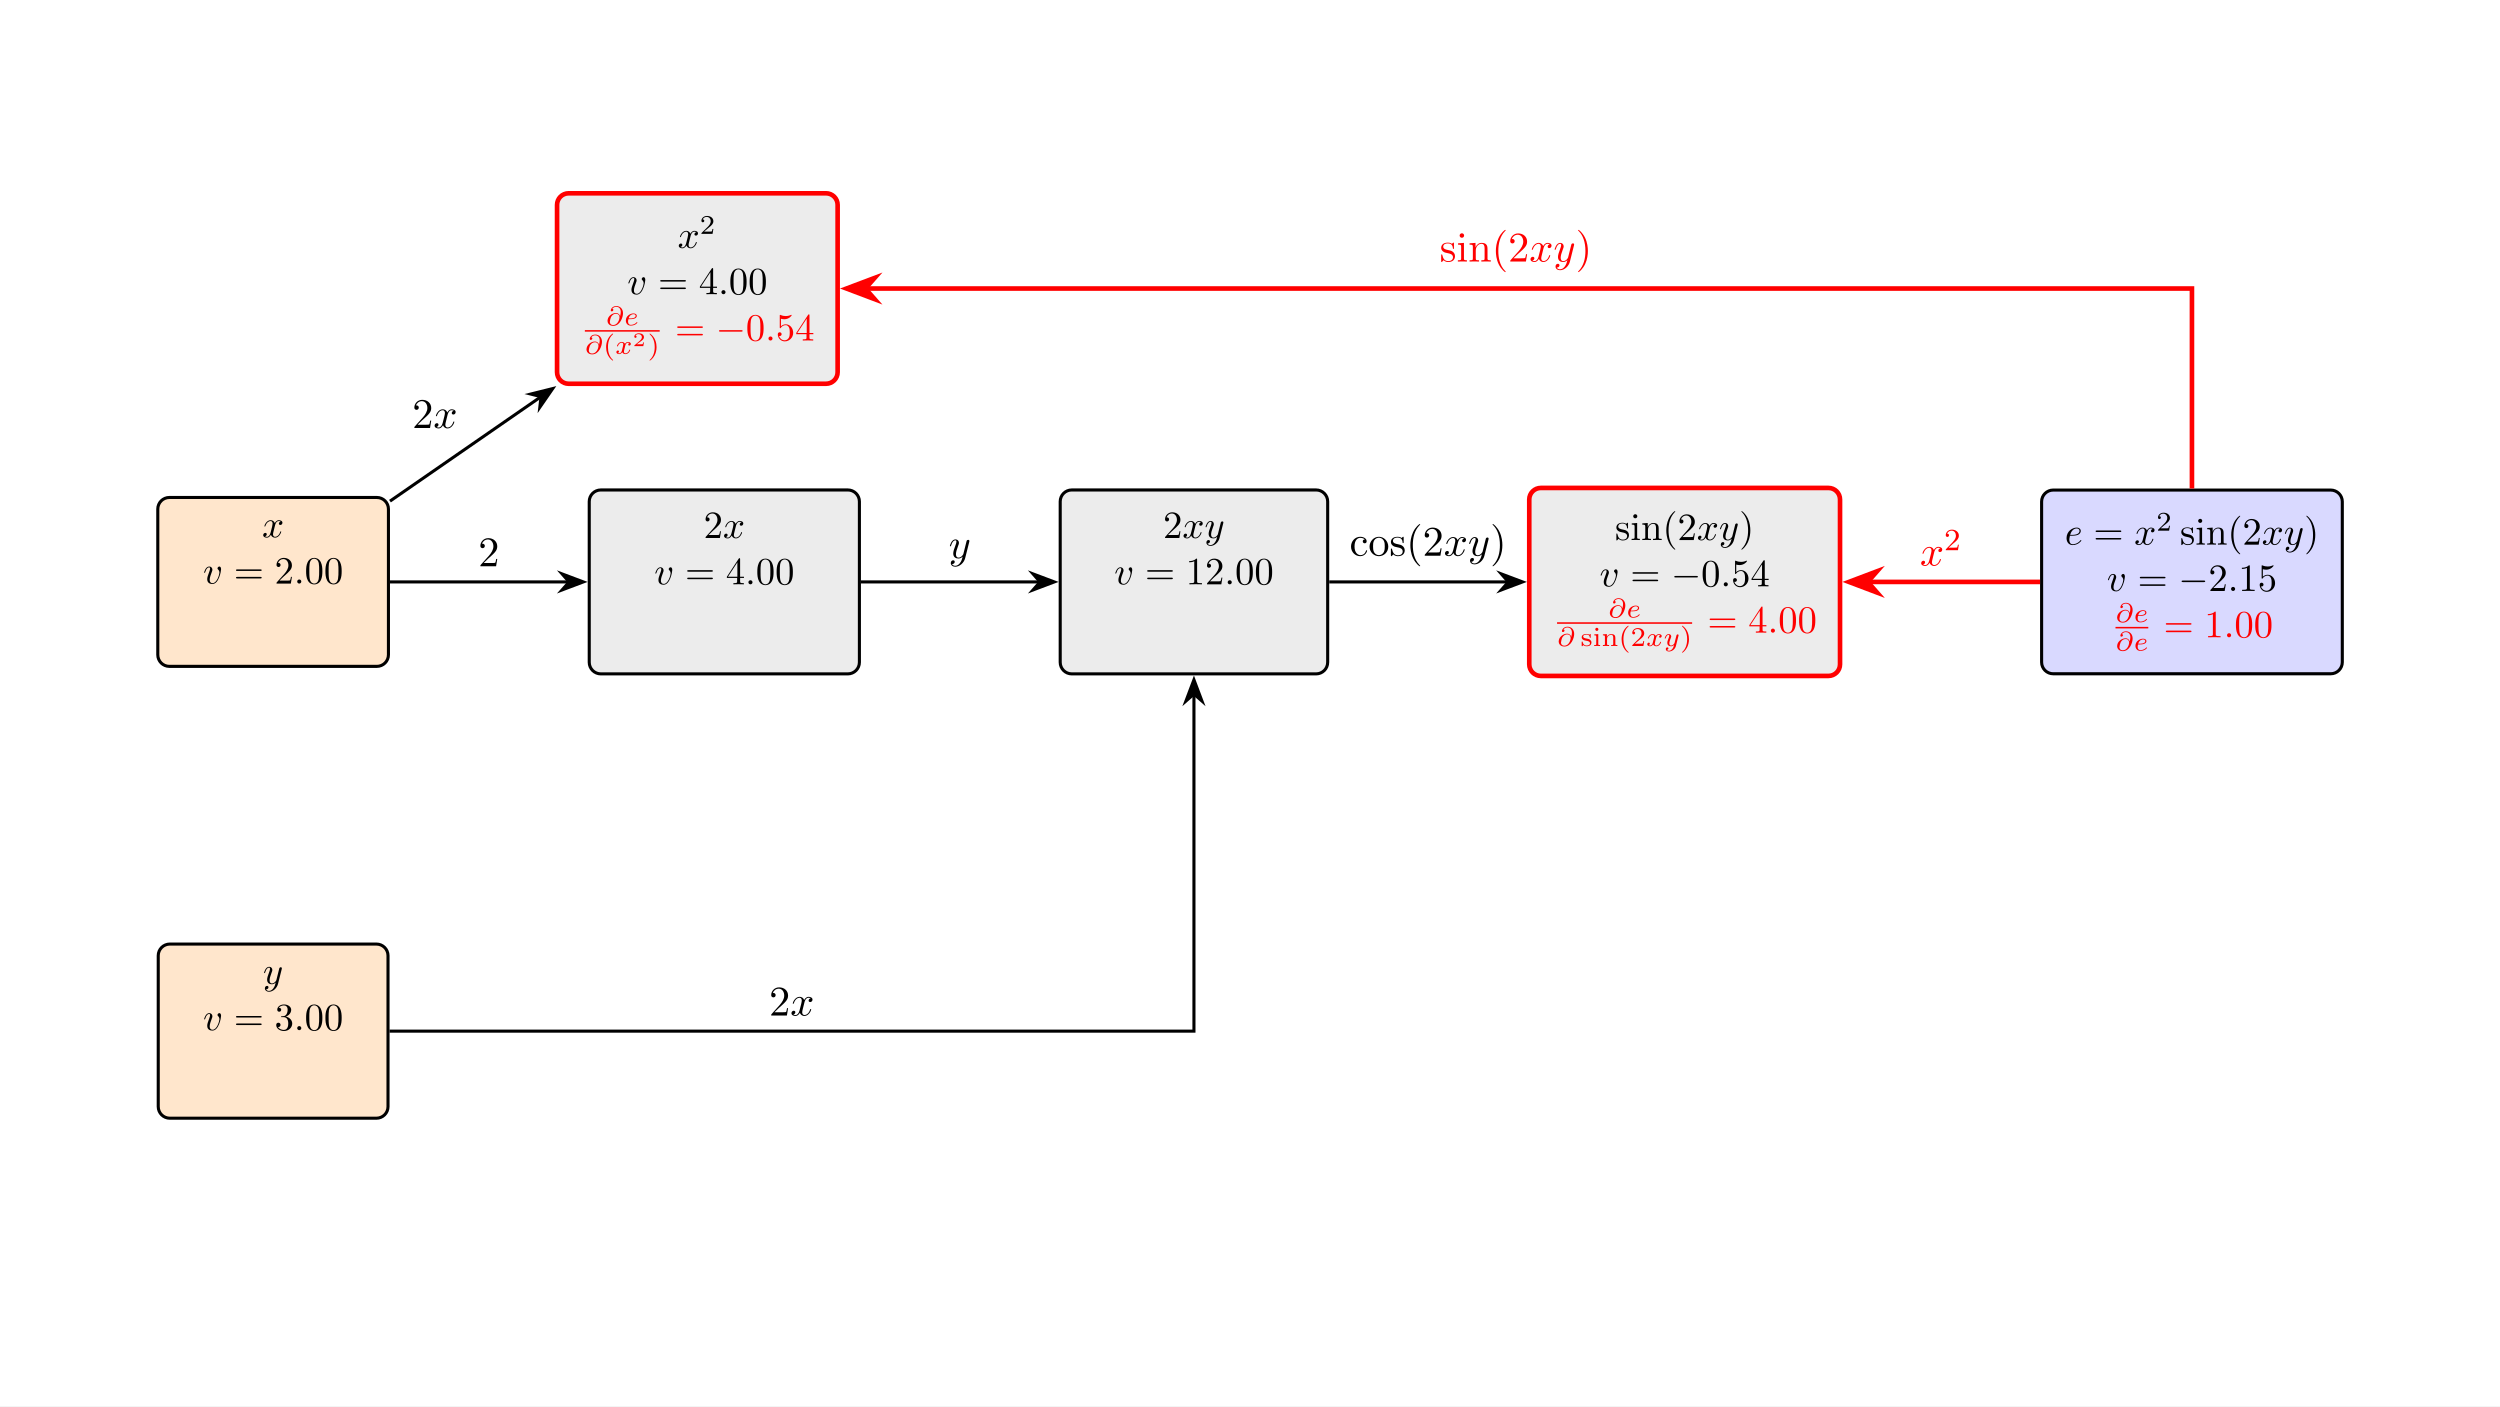
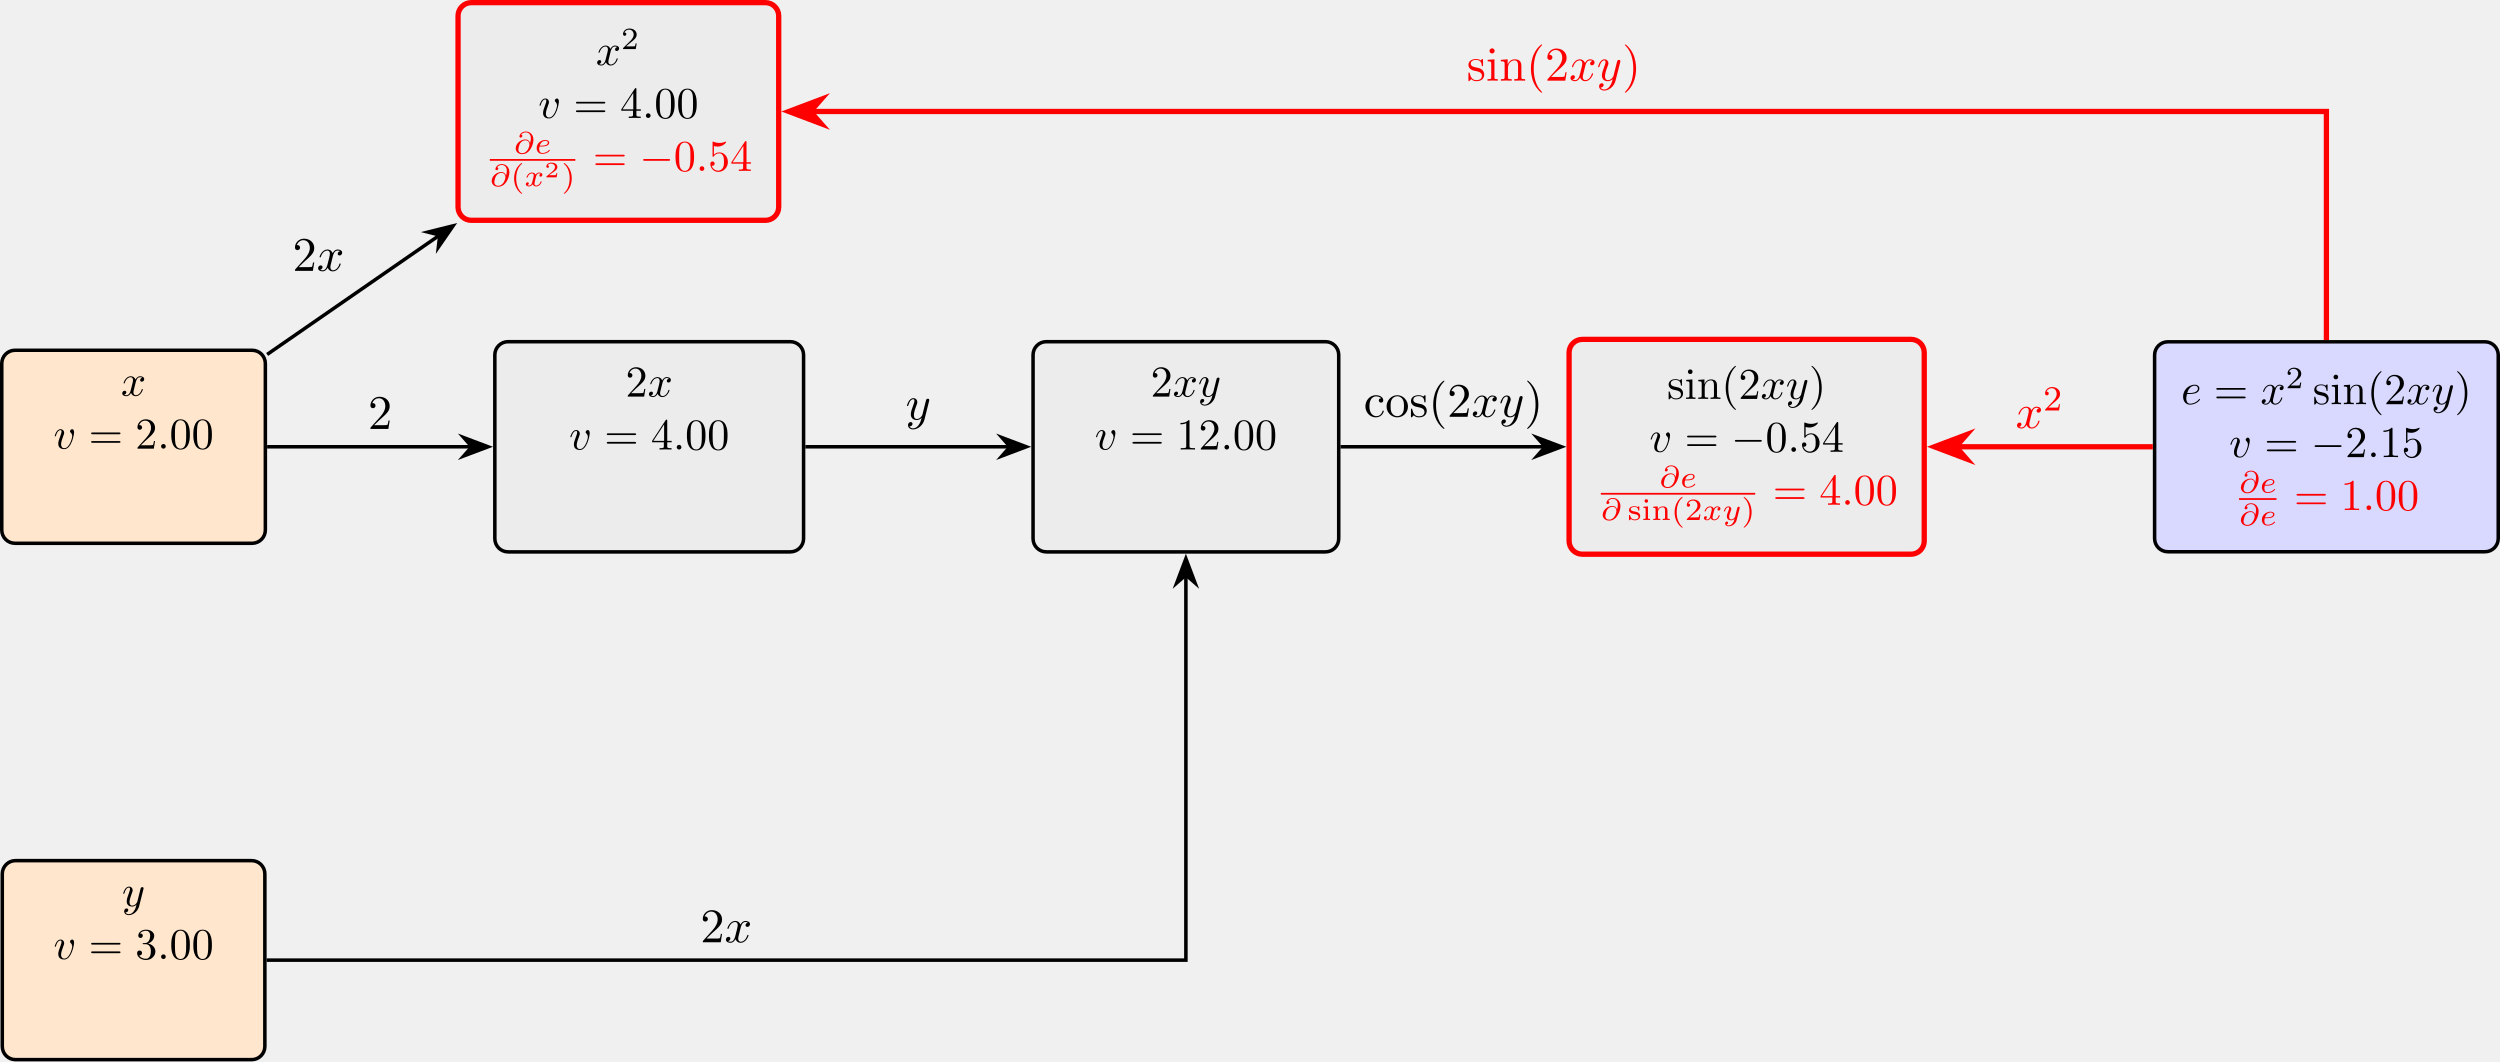
- <svg xmlns="http://www.w3.org/2000/svg" xmlns:xlink="http://www.w3.org/1999/xlink" version="1.1" width="453.543pt" height="255.118pt" viewBox="-72 -72 453.543 255.118">
+ <svg xmlns="http://www.w3.org/2000/svg" xmlns:xlink="http://www.w3.org/1999/xlink" version="1.1" width="396.869pt" height="168.497pt" viewBox="-43.655 -37.354 396.869 168.497">
  <defs>
    <path id="g0-58" d="M2.095-.578C2.095-.895 1.833-1.156 1.516-1.156S.938-.895 .938-.578S1.2 0 1.516 0S2.095-.262 2.095-.578Z" />
    <path id="g0-101" d="M2.04-2.52C2.356-2.52 3.164-2.542 3.709-2.771C4.473-3.098 4.527-3.742 4.527-3.895C4.527-4.375 4.113-4.822 3.36-4.822C2.149-4.822 .502-3.764 .502-1.855C.502-.742 1.145 .12 2.215 .12C3.775 .12 4.691-1.036 4.691-1.167C4.691-1.233 4.625-1.309 4.56-1.309C4.505-1.309 4.484-1.287 4.418-1.2C3.556-.12 2.367-.12 2.236-.12C1.385-.12 1.287-1.036 1.287-1.385C1.287-1.516 1.298-1.855 1.462-2.52H2.04ZM1.527-2.76C1.953-4.418 3.076-4.582 3.36-4.582C3.873-4.582 4.167-4.265 4.167-3.895C4.167-2.76 2.422-2.76 1.975-2.76H1.527Z" />
    <path id="g0-118" d="M5.105-4.058C5.105-4.647 4.822-4.822 4.625-4.822C4.353-4.822 4.091-4.538 4.091-4.298C4.091-4.156 4.145-4.091 4.265-3.971C4.495-3.753 4.636-3.469 4.636-3.076C4.636-2.618 3.971-.12 2.695-.12C2.138-.12 1.887-.502 1.887-1.069C1.887-1.68 2.182-2.476 2.52-3.382C2.596-3.567 2.651-3.72 2.651-3.927C2.651-4.418 2.302-4.822 1.756-4.822C.731-4.822 .316-3.24 .316-3.142C.316-3.033 .425-3.033 .447-3.033C.556-3.033 .567-3.055 .622-3.229C.938-4.331 1.407-4.582 1.724-4.582C1.811-4.582 1.996-4.582 1.996-4.233C1.996-3.96 1.887-3.665 1.811-3.469C1.331-2.204 1.189-1.702 1.189-1.233C1.189-.055 2.149 .12 2.651 .12C4.484 .12 5.105-3.491 5.105-4.058Z" />
    <path id="g0-120" d="M3.644-3.295C3.709-3.578 3.96-4.582 4.724-4.582C4.778-4.582 5.04-4.582 5.269-4.44C4.964-4.385 4.745-4.113 4.745-3.851C4.745-3.676 4.865-3.469 5.16-3.469C5.4-3.469 5.749-3.665 5.749-4.102C5.749-4.669 5.105-4.822 4.735-4.822C4.102-4.822 3.72-4.244 3.589-3.993C3.316-4.713 2.727-4.822 2.411-4.822C1.276-4.822 .655-3.415 .655-3.142C.655-3.033 .764-3.033 .785-3.033C.873-3.033 .905-3.055 .927-3.153C1.298-4.309 2.018-4.582 2.389-4.582C2.596-4.582 2.978-4.484 2.978-3.851C2.978-3.513 2.793-2.782 2.389-1.255C2.215-.578 1.833-.12 1.353-.12C1.287-.12 1.036-.12 .807-.262C1.08-.316 1.32-.545 1.32-.851C1.32-1.145 1.08-1.233 .916-1.233C.589-1.233 .316-.949 .316-.6C.316-.098 .862 .12 1.342 .12C2.062 .12 2.455-.644 2.487-.709C2.618-.305 3.011 .12 3.665 .12C4.789 .12 5.411-1.287 5.411-1.56C5.411-1.669 5.313-1.669 5.28-1.669C5.182-1.669 5.16-1.625 5.138-1.549C4.778-.382 4.036-.12 3.687-.12C3.262-.12 3.087-.469 3.087-.84C3.087-1.08 3.153-1.32 3.273-1.8L3.644-3.295Z" />
    <path id="g0-121" d="M5.302-4.156C5.345-4.309 5.345-4.331 5.345-4.407C5.345-4.604 5.193-4.702 5.029-4.702C4.92-4.702 4.745-4.636 4.647-4.473C4.625-4.418 4.538-4.08 4.495-3.884C4.418-3.6 4.342-3.305 4.276-3.011L3.785-1.047C3.742-.884 3.273-.12 2.553-.12C1.996-.12 1.876-.6 1.876-1.004C1.876-1.505 2.062-2.182 2.433-3.142C2.607-3.589 2.651-3.709 2.651-3.927C2.651-4.418 2.302-4.822 1.756-4.822C.72-4.822 .316-3.24 .316-3.142C.316-3.033 .425-3.033 .447-3.033C.556-3.033 .567-3.055 .622-3.229C.916-4.255 1.353-4.582 1.724-4.582C1.811-4.582 1.996-4.582 1.996-4.233C1.996-3.96 1.887-3.676 1.811-3.469C1.375-2.313 1.178-1.691 1.178-1.178C1.178-.207 1.865 .12 2.509 .12C2.935 .12 3.305-.065 3.611-.371C3.469 .196 3.338 .731 2.902 1.309C2.618 1.68 2.204 1.996 1.702 1.996C1.549 1.996 1.058 1.964 .873 1.538C1.047 1.538 1.189 1.538 1.342 1.407C1.451 1.309 1.56 1.167 1.56 .96C1.56 .622 1.265 .578 1.156 .578C.905 .578 .545 .753 .545 1.287C.545 1.833 1.025 2.236 1.702 2.236C2.825 2.236 3.949 1.244 4.255 .011L5.302-4.156Z" />
    <path id="g1-50" d="M2.248-1.626C2.375-1.745 2.71-2.008 2.837-2.12C3.332-2.574 3.802-3.013 3.802-3.738C3.802-4.686 3.005-5.3 2.008-5.3C1.052-5.3 .422-4.575 .422-3.866C.422-3.475 .733-3.419 .845-3.419C1.012-3.419 1.259-3.539 1.259-3.842C1.259-4.256 .861-4.256 .765-4.256C.996-4.838 1.53-5.037 1.921-5.037C2.662-5.037 3.045-4.407 3.045-3.738C3.045-2.909 2.463-2.303 1.522-1.339L.518-.303C.422-.215 .422-.199 .422 0H3.571L3.802-1.427H3.555C3.531-1.267 3.467-.869 3.371-.717C3.324-.654 2.718-.654 2.59-.654H1.172L2.248-1.626Z" />
    <path id="g2-40" d="M3.611 2.618C3.611 2.585 3.611 2.564 3.425 2.378C2.062 1.004 1.713-1.058 1.713-2.727C1.713-4.625 2.127-6.524 3.469-7.887C3.611-8.018 3.611-8.04 3.611-8.073C3.611-8.149 3.567-8.182 3.502-8.182C3.393-8.182 2.411-7.44 1.767-6.055C1.211-4.855 1.08-3.644 1.08-2.727C1.08-1.876 1.2-.556 1.8 .676C2.455 2.018 3.393 2.727 3.502 2.727C3.567 2.727 3.611 2.695 3.611 2.618Z" />
    <path id="g2-41" d="M3.153-2.727C3.153-3.578 3.033-4.898 2.433-6.131C1.778-7.473 .84-8.182 .731-8.182C.665-8.182 .622-8.138 .622-8.073C.622-8.04 .622-8.018 .829-7.822C1.898-6.742 2.52-5.007 2.52-2.727C2.52-.862 2.116 1.058 .764 2.433C.622 2.564 .622 2.585 .622 2.618C.622 2.684 .665 2.727 .731 2.727C.84 2.727 1.822 1.985 2.465 .6C3.022-.6 3.153-1.811 3.153-2.727Z" />
    <path id="g2-48" d="M5.018-3.491C5.018-4.364 4.964-5.236 4.582-6.044C4.08-7.091 3.185-7.265 2.727-7.265C2.073-7.265 1.276-6.982 .829-5.967C.48-5.215 .425-4.364 .425-3.491C.425-2.673 .469-1.691 .916-.862C1.385 .022 2.182 .24 2.716 .24C3.305 .24 4.135 .011 4.615-1.025C4.964-1.778 5.018-2.629 5.018-3.491ZM2.716 0C2.291 0 1.647-.273 1.451-1.32C1.331-1.975 1.331-2.978 1.331-3.622C1.331-4.32 1.331-5.04 1.418-5.629C1.625-6.927 2.444-7.025 2.716-7.025C3.076-7.025 3.796-6.829 4.004-5.749C4.113-5.138 4.113-4.309 4.113-3.622C4.113-2.804 4.113-2.062 3.993-1.364C3.829-.327 3.207 0 2.716 0Z" />
    <path id="g2-49" d="M3.207-6.982C3.207-7.244 3.207-7.265 2.956-7.265C2.28-6.567 1.32-6.567 .971-6.567V-6.229C1.189-6.229 1.833-6.229 2.4-6.513V-.862C2.4-.469 2.367-.338 1.385-.338H1.036V0C1.418-.033 2.367-.033 2.804-.033S4.189-.033 4.571 0V-.338H4.222C3.24-.338 3.207-.458 3.207-.862V-6.982Z" />
    <path id="g2-50" d="M1.385-.84L2.542-1.964C4.244-3.469 4.898-4.058 4.898-5.149C4.898-6.393 3.916-7.265 2.585-7.265C1.353-7.265 .545-6.262 .545-5.291C.545-4.68 1.091-4.68 1.124-4.68C1.309-4.68 1.691-4.811 1.691-5.258C1.691-5.542 1.495-5.825 1.113-5.825C1.025-5.825 1.004-5.825 .971-5.815C1.222-6.524 1.811-6.927 2.444-6.927C3.436-6.927 3.905-6.044 3.905-5.149C3.905-4.276 3.36-3.415 2.76-2.738L.665-.404C.545-.284 .545-.262 .545 0H4.593L4.898-1.898H4.625C4.571-1.571 4.495-1.091 4.385-.927C4.309-.84 3.589-.84 3.349-.84H1.385Z" />
    <path id="g2-51" d="M3.164-3.84C4.058-4.135 4.691-4.898 4.691-5.76C4.691-6.655 3.731-7.265 2.684-7.265C1.582-7.265 .753-6.611 .753-5.782C.753-5.422 .993-5.215 1.309-5.215C1.647-5.215 1.865-5.455 1.865-5.771C1.865-6.316 1.353-6.316 1.189-6.316C1.527-6.851 2.247-6.993 2.64-6.993C3.087-6.993 3.687-6.753 3.687-5.771C3.687-5.64 3.665-5.007 3.382-4.527C3.055-4.004 2.684-3.971 2.411-3.96C2.324-3.949 2.062-3.927 1.985-3.927C1.898-3.916 1.822-3.905 1.822-3.796C1.822-3.676 1.898-3.676 2.084-3.676H2.564C3.458-3.676 3.862-2.935 3.862-1.865C3.862-.382 3.109-.065 2.629-.065C2.16-.065 1.342-.251 .96-.895C1.342-.84 1.68-1.08 1.68-1.495C1.68-1.887 1.385-2.105 1.069-2.105C.807-2.105 .458-1.953 .458-1.473C.458-.48 1.473 .24 2.662 .24C3.993 .24 4.985-.753 4.985-1.865C4.985-2.76 4.298-3.611 3.164-3.84Z" />
    <path id="g2-52" d="M3.207-1.8V-.851C3.207-.458 3.185-.338 2.378-.338H2.149V0C2.596-.033 3.164-.033 3.622-.033S4.658-.033 5.105 0V-.338H4.876C4.069-.338 4.047-.458 4.047-.851V-1.8H5.138V-2.138H4.047V-7.102C4.047-7.32 4.047-7.385 3.873-7.385C3.775-7.385 3.742-7.385 3.655-7.255L.305-2.138V-1.8H3.207ZM3.273-2.138H.611L3.273-6.207V-2.138Z" />
    <path id="g2-53" d="M4.898-2.193C4.898-3.491 4.004-4.582 2.825-4.582C2.302-4.582 1.833-4.407 1.44-4.025V-6.153C1.658-6.087 2.018-6.011 2.367-6.011C3.709-6.011 4.473-7.004 4.473-7.145C4.473-7.211 4.44-7.265 4.364-7.265C4.353-7.265 4.331-7.265 4.276-7.233C4.058-7.135 3.524-6.916 2.793-6.916C2.356-6.916 1.855-6.993 1.342-7.222C1.255-7.255 1.233-7.255 1.211-7.255C1.102-7.255 1.102-7.167 1.102-6.993V-3.764C1.102-3.567 1.102-3.48 1.255-3.48C1.331-3.48 1.353-3.513 1.396-3.578C1.516-3.753 1.92-4.342 2.804-4.342C3.371-4.342 3.644-3.84 3.731-3.644C3.905-3.24 3.927-2.815 3.927-2.269C3.927-1.887 3.927-1.233 3.665-.775C3.404-.349 3-.065 2.498-.065C1.702-.065 1.08-.644 .895-1.287C.927-1.276 .96-1.265 1.08-1.265C1.44-1.265 1.625-1.538 1.625-1.8S1.44-2.335 1.08-2.335C.927-2.335 .545-2.258 .545-1.756C.545-.818 1.298 .24 2.52 .24C3.785 .24 4.898-.807 4.898-2.193Z" />
    <path id="g2-61" d="M7.495-3.567C7.658-3.567 7.865-3.567 7.865-3.785S7.658-4.004 7.505-4.004H.971C.818-4.004 .611-4.004 .611-3.785S.818-3.567 .982-3.567H7.495ZM7.505-1.451C7.658-1.451 7.865-1.451 7.865-1.669S7.658-1.887 7.495-1.887H.982C.818-1.887 .611-1.887 .611-1.669S.818-1.451 .971-1.451H7.505Z" />
    <path id="g2-99" d="M1.276-2.378C1.276-4.156 2.171-4.615 2.749-4.615C2.847-4.615 3.535-4.604 3.916-4.211C3.469-4.178 3.404-3.851 3.404-3.709C3.404-3.425 3.6-3.207 3.905-3.207C4.189-3.207 4.407-3.393 4.407-3.72C4.407-4.462 3.578-4.887 2.738-4.887C1.375-4.887 .371-3.709 .371-2.356C.371-.96 1.451 .12 2.716 .12C4.178 .12 4.527-1.189 4.527-1.298S4.418-1.407 4.385-1.407C4.287-1.407 4.265-1.364 4.244-1.298C3.927-.284 3.218-.153 2.815-.153C2.236-.153 1.276-.622 1.276-2.378Z" />
    <path id="g2-105" d="M1.931-4.822L.404-4.702V-4.364C1.113-4.364 1.211-4.298 1.211-3.764V-.829C1.211-.338 1.091-.338 .36-.338V0C.709-.011 1.298-.033 1.56-.033C1.942-.033 2.324-.011 2.695 0V-.338C1.975-.338 1.931-.393 1.931-.818V-4.822ZM1.975-6.72C1.975-7.069 1.702-7.298 1.396-7.298C1.058-7.298 .818-7.004 .818-6.72C.818-6.425 1.058-6.142 1.396-6.142C1.702-6.142 1.975-6.371 1.975-6.72Z" />
    <path id="g2-110" d="M1.2-3.753V-.829C1.2-.338 1.08-.338 .349-.338V0C.731-.011 1.287-.033 1.582-.033C1.865-.033 2.433-.011 2.804 0V-.338C2.073-.338 1.953-.338 1.953-.829V-2.836C1.953-3.971 2.727-4.582 3.425-4.582C4.113-4.582 4.233-3.993 4.233-3.371V-.829C4.233-.338 4.113-.338 3.382-.338V0C3.764-.011 4.32-.033 4.615-.033C4.898-.033 5.465-.011 5.836 0V-.338C5.269-.338 4.996-.338 4.985-.665V-2.749C4.985-3.687 4.985-4.025 4.647-4.418C4.495-4.604 4.135-4.822 3.502-4.822C2.705-4.822 2.193-4.353 1.887-3.676V-4.822L.349-4.702V-4.364C1.113-4.364 1.2-4.287 1.2-3.753Z" />
    <path id="g2-111" d="M5.138-2.335C5.138-3.731 4.047-4.887 2.727-4.887C1.364-4.887 .305-3.698 .305-2.335C.305-.927 1.44 .12 2.716 .12C4.036 .12 5.138-.949 5.138-2.335ZM2.727-.153C2.258-.153 1.778-.382 1.484-.884C1.211-1.364 1.211-2.029 1.211-2.422C1.211-2.847 1.211-3.436 1.473-3.916C1.767-4.418 2.28-4.647 2.716-4.647C3.196-4.647 3.665-4.407 3.949-3.938S4.233-2.836 4.233-2.422C4.233-2.029 4.233-1.44 3.993-.96C3.753-.469 3.273-.153 2.727-.153Z" />
    <path id="g2-115" d="M2.269-2.116C2.509-2.073 3.404-1.898 3.404-1.113C3.404-.556 3.022-.12 2.171-.12C1.255-.12 .862-.742 .655-1.669C.622-1.811 .611-1.855 .502-1.855C.36-1.855 .36-1.778 .36-1.582V-.142C.36 .044 .36 .12 .48 .12C.535 .12 .545 .109 .753-.098C.775-.12 .775-.142 .971-.349C1.451 .109 1.942 .12 2.171 .12C3.425 .12 3.927-.611 3.927-1.396C3.927-1.975 3.6-2.302 3.469-2.433C3.109-2.782 2.684-2.869 2.225-2.956C1.615-3.076 .884-3.218 .884-3.851C.884-4.233 1.167-4.68 2.105-4.68C3.305-4.68 3.36-3.698 3.382-3.36C3.393-3.262 3.491-3.262 3.513-3.262C3.655-3.262 3.655-3.316 3.655-3.524V-4.625C3.655-4.811 3.655-4.887 3.535-4.887C3.48-4.887 3.458-4.887 3.316-4.756C3.284-4.713 3.175-4.615 3.131-4.582C2.716-4.887 2.269-4.887 2.105-4.887C.775-4.887 .36-4.156 .36-3.545C.36-3.164 .535-2.858 .829-2.618C1.178-2.335 1.484-2.269 2.269-2.116Z" />
    <path id="g3-0" d="M6.565-2.291C6.735-2.291 6.914-2.291 6.914-2.491S6.735-2.69 6.565-2.69H1.176C1.006-2.69 .827-2.69 .827-2.491S1.006-2.291 1.176-2.291H6.565Z" />
    <use id="g4-58" xlink:href="#g0-58" transform="scale(.913242)" />
    <use id="g4-101" xlink:href="#g0-101" transform="scale(.913242)" />
    <use id="g4-118" xlink:href="#g0-118" transform="scale(.913242)" />
    <use id="g4-120" xlink:href="#g0-120" transform="scale(.913242)" />
    <use id="g4-121" xlink:href="#g0-121" transform="scale(.913242)" />
    <path id="g5-64" d="M3.661-2.357C3.564-2.762 3.25-3.18 2.594-3.18C1.618-3.18 .809-2.448 .558-1.82C.516-1.702 .418-1.416 .418-1.137C.418-.656 .795 .139 1.883 .139C3.689 .139 4.421-2.113 4.421-3.103C4.421-4.296 3.64-4.979 2.706-4.979C1.569-4.979 1.255-4.073 1.255-3.857C1.255-3.801 1.29-3.605 1.534-3.605S1.925-3.822 1.925-3.989C1.925-4.177 1.785-4.24 1.653-4.254C2.001-4.777 2.573-4.777 2.692-4.777C3.215-4.777 3.836-4.449 3.836-3.459C3.836-3.159 3.801-2.915 3.668-2.357H3.661ZM1.897-.084C1.109-.084 1.018-.676 1.018-.893C1.018-1.165 1.206-1.848 1.276-2.022C1.402-2.343 1.834-2.985 2.622-2.985C3.299-2.985 3.522-2.455 3.522-2.036C3.522-1.569 3.068-.084 1.897-.084Z" />
    <path id="g5-101" d="M1.562-1.59C1.757-1.59 2.308-1.604 2.685-1.736C3.201-1.918 3.299-2.253 3.299-2.462C3.299-2.845 2.915-3.075 2.434-3.075C1.597-3.075 .467-2.434 .467-1.241C.467-.537 .907 .07 1.723 .07C2.901 .07 3.452-.621 3.452-.718C3.452-.76 3.389-.837 3.333-.837C3.292-.837 3.278-.823 3.222-.767C2.678-.126 1.862-.126 1.736-.126C1.318-.126 1.039-.404 1.039-.969C1.039-1.067 1.039-1.206 1.123-1.59H1.562ZM1.179-1.785C1.465-2.797 2.239-2.88 2.434-2.88C2.741-2.88 2.999-2.727 2.999-2.462C2.999-1.785 1.82-1.785 1.52-1.785H1.179Z" />
    <path id="g5-120" d="M1.736-.739C1.667-.502 1.437-.126 1.081-.126C1.06-.126 .851-.126 .704-.223C.99-.314 1.011-.565 1.011-.607C1.011-.76 .893-.865 .732-.865C.537-.865 .335-.697 .335-.439C.335-.091 .725 .07 1.067 .07C1.388 .07 1.674-.133 1.848-.425C2.015-.056 2.399 .07 2.678 .07C3.48 .07 3.905-.802 3.905-.997C3.905-1.088 3.815-1.088 3.794-1.088C3.696-1.088 3.689-1.053 3.661-.969C3.515-.488 3.096-.126 2.706-.126C2.427-.126 2.28-.314 2.28-.579C2.28-.76 2.448-1.395 2.643-2.169C2.783-2.706 3.096-2.88 3.327-2.88C3.34-2.88 3.557-2.88 3.703-2.783C3.48-2.72 3.396-2.525 3.396-2.399C3.396-2.246 3.515-2.141 3.675-2.141S4.066-2.273 4.066-2.566C4.066-2.957 3.619-3.075 3.34-3.075C2.992-3.075 2.713-2.845 2.559-2.58C2.434-2.866 2.113-3.075 1.723-3.075C.941-3.075 .495-2.218 .495-2.008C.495-1.918 .593-1.918 .614-1.918C.704-1.918 .711-1.946 .746-2.036C.921-2.58 1.36-2.88 1.702-2.88C1.932-2.88 2.12-2.755 2.12-2.42C2.12-2.28 2.036-1.932 1.974-1.695L1.736-.739Z" />
    <path id="g5-121" d="M3.877-2.629C3.905-2.727 3.905-2.741 3.905-2.783C3.905-2.922 3.794-3.006 3.675-3.006C3.599-3.006 3.466-2.971 3.389-2.838C3.368-2.797 3.313-2.573 3.278-2.434L3.131-1.855C3.089-1.688 2.873-.809 2.852-.732C2.845-.732 2.538-.126 1.995-.126C1.52-.126 1.52-.579 1.52-.704C1.52-1.081 1.681-1.52 1.89-2.057C1.974-2.28 2.008-2.364 2.008-2.483C2.008-2.817 1.723-3.075 1.346-3.075C.642-3.075 .328-2.127 .328-2.008C.328-1.918 .425-1.918 .446-1.918C.544-1.918 .551-1.953 .572-2.029C.746-2.608 1.046-2.88 1.325-2.88C1.444-2.88 1.499-2.803 1.499-2.636C1.499-2.476 1.437-2.322 1.402-2.232C1.067-1.381 .997-1.123 .997-.816C.997-.697 .997-.37 1.269-.146C1.485 .035 1.778 .07 1.967 .07C2.246 .07 2.497-.035 2.727-.244C2.636 .139 2.559 .432 2.267 .781C2.078 .997 1.799 1.227 1.43 1.227C1.381 1.227 1.053 1.227 .907 .997C1.283 .955 1.283 .621 1.283 .614C1.283 .391 1.081 .349 1.011 .349C.837 .349 .607 .488 .607 .809C.607 1.165 .941 1.423 1.437 1.423C2.141 1.423 2.999 .879 3.215 .007L3.877-2.629Z" />
    <use id="g6-40" xlink:href="#g2-40" transform="scale(.913242)" />
    <use id="g6-41" xlink:href="#g2-41" transform="scale(.913242)" />
    <use id="g6-48" xlink:href="#g2-48" transform="scale(.913242)" />
    <use id="g6-49" xlink:href="#g2-49" transform="scale(.913242)" />
    <use id="g6-50" xlink:href="#g2-50" transform="scale(.913242)" />
    <use id="g6-51" xlink:href="#g2-51" transform="scale(.913242)" />
    <use id="g6-52" xlink:href="#g2-52" transform="scale(.913242)" />
    <use id="g6-53" xlink:href="#g2-53" transform="scale(.913242)" />
    <use id="g6-61" xlink:href="#g2-61" transform="scale(.913242)" />
    <use id="g6-105" xlink:href="#g2-105" transform="scale(.913242)" />
    <use id="g6-110" xlink:href="#g2-110" transform="scale(.913242)" />
    <use id="g6-115" xlink:href="#g2-115" transform="scale(.913242)" />
    <path id="g7-40" d="M2.476-5.23C1.151-4.296 .802-2.817 .802-1.75C.802-.767 1.095 .76 2.476 1.736C2.532 1.736 2.615 1.736 2.615 1.653C2.615 1.611 2.594 1.597 2.545 1.548C1.618 .711 1.276-.474 1.276-1.743C1.276-3.626 1.995-4.547 2.566-5.063C2.594-5.091 2.615-5.112 2.615-5.147C2.615-5.23 2.532-5.23 2.476-5.23Z" />
    <path id="g7-41" d="M.628-5.23C.579-5.23 .495-5.23 .495-5.147C.495-5.112 .516-5.091 .558-5.042C1.158-4.491 1.827-3.55 1.827-1.75C1.827-.293 1.374 .809 .621 1.492C.502 1.611 .495 1.618 .495 1.653S.516 1.736 .586 1.736C.669 1.736 1.332 1.276 1.792 .404C2.099-.174 2.301-.928 2.301-1.743C2.301-2.727 2.008-4.254 .628-5.23Z" />
    <path id="g7-50" d="M3.522-1.269H3.285C3.264-1.116 3.194-.704 3.103-.635C3.048-.593 2.511-.593 2.413-.593H1.13C1.862-1.241 2.106-1.437 2.525-1.764C3.041-2.176 3.522-2.608 3.522-3.271C3.522-4.115 2.783-4.631 1.89-4.631C1.025-4.631 .439-4.024 .439-3.382C.439-3.027 .739-2.992 .809-2.992C.976-2.992 1.179-3.11 1.179-3.361C1.179-3.487 1.13-3.731 .767-3.731C.983-4.226 1.458-4.38 1.785-4.38C2.483-4.38 2.845-3.836 2.845-3.271C2.845-2.664 2.413-2.183 2.19-1.932L.509-.272C.439-.209 .439-.195 .439 0H3.313L3.522-1.269Z" />
    <path id="g7-105" d="M1.471-4.303C1.471-4.505 1.304-4.7 1.067-4.7C.858-4.7 .669-4.533 .669-4.303C.669-4.052 .872-3.898 1.067-3.898C1.29-3.898 1.471-4.073 1.471-4.303ZM.411-2.999V-2.748C.851-2.748 .914-2.706 .914-2.364V-.551C.914-.251 .844-.251 .391-.251V0C.404 0 .893-.028 1.172-.028C1.416-.028 1.667-.021 1.911 0V-.251C1.506-.251 1.437-.251 1.437-.544V-3.075L.411-2.999Z" />
    <path id="g7-110" d="M3.592-2.113C3.592-2.72 3.292-3.075 2.545-3.075C1.974-3.075 1.604-2.762 1.409-2.399H1.402V-3.075L.377-2.999V-2.748C.844-2.748 .9-2.699 .9-2.357V-.551C.9-.251 .83-.251 .377-.251V0C.391 0 .879-.028 1.172-.028C1.43-.028 1.911-.007 1.974 0V-.251C1.52-.251 1.451-.251 1.451-.551V-1.806C1.451-2.538 2.029-2.88 2.49-2.88C2.978-2.88 3.041-2.497 3.041-2.141V-.551C3.041-.251 2.971-.251 2.518-.251V0C2.532 0 3.02-.028 3.313-.028C3.571-.028 4.052-.007 4.115 0V-.251C3.661-.251 3.592-.251 3.592-.551V-2.113Z" />
    <path id="g7-115" d="M2.643-2.929C2.643-3.048 2.643-3.11 2.545-3.11C2.511-3.11 2.497-3.11 2.406-3.027C2.392-3.02 2.322-2.957 2.28-2.922C2.071-3.068 1.806-3.11 1.548-3.11C.551-3.11 .314-2.587 .314-2.239C.314-2.015 .411-1.834 .579-1.695C.844-1.465 1.109-1.416 1.541-1.346C1.89-1.283 2.455-1.186 2.455-.718C2.455-.446 2.267-.126 1.597-.126S.683-.565 .558-1.039C.537-1.13 .53-1.158 .432-1.158C.314-1.158 .314-1.109 .314-.969V-.112C.314 .007 .314 .07 .411 .07C.474 .07 .607-.077 .746-.23C1.053 .056 1.43 .07 1.597 .07C2.504 .07 2.838-.418 2.838-.914C2.838-1.179 2.72-1.388 2.538-1.555C2.273-1.799 1.953-1.855 1.709-1.897C1.151-1.995 .697-2.078 .697-2.448C.697-2.671 .886-2.943 1.548-2.943C2.357-2.943 2.392-2.378 2.406-2.176C2.413-2.099 2.497-2.099 2.525-2.099C2.643-2.099 2.643-2.148 2.643-2.28V-2.929Z" />
    <path id="g8-50" d="M2.934-.961H2.725C2.71-.867 2.66-.558 2.58-.508C2.54-.478 2.122-.478 2.047-.478H1.071C1.4-.722 1.768-1.001 2.067-1.2C2.516-1.509 2.934-1.798 2.934-2.326C2.934-2.964 2.331-3.318 1.619-3.318C.946-3.318 .453-2.929 .453-2.441C.453-2.182 .672-2.137 .742-2.137C.877-2.137 1.036-2.227 1.036-2.431C1.036-2.61 .907-2.71 .752-2.725C.892-2.949 1.181-3.098 1.514-3.098C1.998-3.098 2.401-2.809 2.401-2.321C2.401-1.903 2.112-1.584 1.729-1.26L.513-.229C.463-.184 .458-.184 .453-.149V0H2.77L2.934-.961Z" />
  </defs>
-   <g id="page1">
-     <rect x="-72" y="-72" height="255.118" width="453.543" fill="#fff" />
+   <g id="page3">
    <path d="M-3.633 18.25H-41.273C-42.434 18.25-43.375 19.191-43.375 20.352V46.789C-43.375 47.953-42.434 48.891-41.273 48.891H-3.633C-2.473 48.891-1.531 47.953-1.531 46.789V20.352C-1.531 19.191-2.473 18.25-3.633 18.25Z" fill="#ffe6cc" />
    <path d="M-3.633 18.25H-41.273C-42.434 18.25-43.375 19.191-43.375 20.352V46.789C-43.375 47.953-42.434 48.891-41.273 48.891H-3.633C-2.473 48.891-1.531 47.953-1.531 46.789V20.352C-1.531 19.191-2.473 18.25-3.633 18.25Z" stroke="#000" fill="none" stroke-width=".56" stroke-miterlimit="10" />
-     <g transform="matrix(.70296 0 0 .70296 -29.68642 47.65927)">
+     <g transform="translate(-29.68642 47.65927)scale(.70296)">
      <use x="7.444" y="-31.57" xlink:href="#g4-120" />
      <use x="-7.8" y="-19.615" xlink:href="#g4-118" />
      <use x=".154" y="-19.615" xlink:href="#g6-61" />
      <use x="10.67" y="-19.615" xlink:href="#g6-50" />
      <use x="15.652" y="-19.615" xlink:href="#g4-58" />
      <use x="18.419" y="-19.615" xlink:href="#g6-48" />
      <use x="23.4" y="-19.615" xlink:href="#g6-48" />
    </g>
    <path d="M-3.711 99.269H-41.191C-42.352 99.269-43.293 100.211-43.293 101.371V128.765C-43.293 129.926-42.352 130.863-41.191 130.863H-3.711C-2.551 130.863-1.609 129.926-1.609 128.765V101.371C-1.609 100.211-2.551 99.269-3.711 99.269Z" fill="#ffe6cc" />
    <path d="M-3.711 99.269H-41.191C-42.352 99.269-43.293 100.211-43.293 101.371V128.765C-43.293 129.926-42.352 130.863-41.191 130.863H-3.711C-2.551 130.863-1.609 129.926-1.609 128.765V101.371C-1.609 100.211-2.551 99.269-3.711 99.269Z" stroke="#000" fill="none" stroke-width=".56" stroke-miterlimit="10" />
-     <g transform="matrix(.70296 0 0 .70296 -29.60652 128.6795)">
+     <g transform="translate(-29.60652 128.6795)scale(.70296)">
      <use x="7.556" y="-31.57" xlink:href="#g4-121" />
      <use x="-7.913" y="-19.615" xlink:href="#g4-118" />
      <use x=".041" y="-19.615" xlink:href="#g6-61" />
      <use x="10.557" y="-19.615" xlink:href="#g6-51" />
      <use x="15.538" y="-19.615" xlink:href="#g4-58" />
      <use x="18.305" y="-19.615" xlink:href="#g6-48" />
      <use x="23.287" y="-19.615" xlink:href="#g6-48" />
    </g>
    <path d="M77.86-36.934H31.16C30-36.934 29.059-35.992 29.059-34.832V-4.481C29.059-3.32 30-2.379 31.16-2.379H77.86C79.02-2.379 79.961-3.32 79.961-4.481V-34.832C79.961-35.992 79.02-36.934 77.86-36.934Z" fill="#ececec" />
    <path d="M77.86-36.934H31.16C30-36.934 29.059-35.992 29.059-34.832V-4.481C29.059-3.32 30-2.379 31.16-2.379H77.86C79.02-2.379 79.961-3.32 79.961-4.481V-34.832C79.961-35.992 79.02-36.934 77.86-36.934Z" stroke="#f00" fill="none" stroke-width=".84" stroke-miterlimit="10" />
-     <g transform="matrix(.70296 0 0 .70296 42.74718 -4.83613)">
+     <g transform="translate(42.74718 -4.83613)scale(.70296)">
      <use x="11.651" y="-31.57" xlink:href="#g4-120" />
      <use x="17.344" y="-35.185" xlink:href="#g7-50" />
      <use x="-1.359" y="-19.615" xlink:href="#g4-118" />
      <use x="6.595" y="-19.615" xlink:href="#g6-61" />
      <use x="17.111" y="-19.615" xlink:href="#g6-52" />
      <use x="22.093" y="-19.615" xlink:href="#g4-58" />
      <use x="24.86" y="-19.615" xlink:href="#g6-48" />
      <use x="29.842" y="-19.615" xlink:href="#g6-48" />
    </g>
-     <g fill="#f00" transform="matrix(.70296 0 0 .70296 42.74718 -4.83613)">
-       <use x="-6.871" y="-11.582" xlink:href="#g5-64" />
-       <use x="-2.188" y="-11.582" xlink:href="#g5-101" />
-     </g>
-     <rect x="-12.298" y="-10.35" height=".398" width="19.316" transform="matrix(.70296 0 0 .70296 42.74718 -4.83613)" fill="#f00" />
-     <g fill="#f00" transform="matrix(.70296 0 0 .70296 42.74718 -4.83613)">
-       <use x="-12.298" y="-4.224" xlink:href="#g5-64" />
-       <use x="-7.614" y="-4.224" xlink:href="#g7-40" />
-       <use x="-4.501" y="-4.224" xlink:href="#g5-120" />
-       <use x=".017" y="-6.217" xlink:href="#g8-50" />
-       <use x="3.905" y="-4.224" xlink:href="#g7-41" />
-       <use x="10.981" y="-7.66" xlink:href="#g6-61" />
-       <use x="21.497" y="-7.66" xlink:href="#g3-0" />
-       <use x="29.246" y="-7.66" xlink:href="#g6-48" />
-       <use x="34.227" y="-7.66" xlink:href="#g4-58" />
-       <use x="36.995" y="-7.66" xlink:href="#g6-53" />
-       <use x="41.976" y="-7.66" xlink:href="#g6-52" />
+     <g fill="#f00">
+       <g transform="translate(42.74718 -4.83613)scale(.70296)">
+         <use x="-6.871" y="-11.582" xlink:href="#g5-64" />
+         <use x="-2.188" y="-11.582" xlink:href="#g5-101" />
+       </g>
+       <rect x="34.102" y="-12.111" height=".28" width="13.579" />
+       <g transform="translate(42.74718 -4.83613)scale(.70296)">
+         <use x="-12.298" y="-4.224" xlink:href="#g5-64" />
+         <use x="-7.614" y="-4.224" xlink:href="#g7-40" />
+         <use x="-4.501" y="-4.224" xlink:href="#g5-120" />
+         <use x=".017" y="-6.217" xlink:href="#g8-50" />
+         <use x="3.905" y="-4.224" xlink:href="#g7-41" />
+         <use x="10.981" y="-7.66" xlink:href="#g6-61" />
+         <use x="21.497" y="-7.66" xlink:href="#g3-0" />
+         <use x="29.246" y="-7.66" xlink:href="#g6-48" />
+         <use x="34.227" y="-7.66" xlink:href="#g4-58" />
+         <use x="36.995" y="-7.66" xlink:href="#g6-53" />
+         <use x="41.976" y="-7.66" xlink:href="#g6-52" />
+       </g>
    </g>
    <path d="M81.809 16.887H37C35.84 16.887 34.898 17.828 34.898 18.988V48.152C34.898 49.312 35.84 50.254 37 50.254H81.809C82.969 50.254 83.91 49.312 83.91 48.152V18.988C83.91 17.828 82.969 16.887 81.809 16.887Z" fill="#ececec" />
    <path d="M81.809 16.887H37C35.84 16.887 34.898 17.828 34.898 18.988V48.152C34.898 49.312 35.84 50.254 37 50.254H81.809C82.969 50.254 83.91 49.312 83.91 48.152V18.988C83.91 17.828 82.969 16.887 81.809 16.887Z" stroke="#000" fill="none" stroke-width=".56" stroke-miterlimit="10" />
-     <g transform="matrix(.70296 0 0 .70296 48.58518 47.79547)">
+     <g transform="translate(48.58518 47.79547)scale(.70296)">
      <use x="10.052" y="-31.57" xlink:href="#g6-50" />
      <use x="15.034" y="-31.57" xlink:href="#g4-120" />
      <use x="-2.701" y="-19.615" xlink:href="#g4-118" />
      <use x="5.253" y="-19.615" xlink:href="#g6-61" />
      <use x="15.769" y="-19.615" xlink:href="#g6-52" />
      <use x="20.751" y="-19.615" xlink:href="#g4-58" />
      <use x="23.518" y="-19.615" xlink:href="#g6-48" />
      <use x="28.499" y="-19.615" xlink:href="#g6-48" />
    </g>
    <path d="M166.766 16.887H122.437C121.277 16.887 120.34 17.828 120.34 18.988V48.152C120.34 49.312 121.277 50.254 122.437 50.254H166.766C167.926 50.254 168.863 49.312 168.863 48.152V18.988C168.863 17.828 167.926 16.887 166.766 16.887Z" fill="#ececec" />
    <path d="M166.766 16.887H122.437C121.277 16.887 120.34 17.828 120.34 18.988V48.152C120.34 49.312 121.277 50.254 122.437 50.254H166.766C167.926 50.254 168.863 49.312 168.863 48.152V18.988C168.863 17.828 167.926 16.887 166.766 16.887Z" stroke="#000" fill="none" stroke-width=".56" stroke-miterlimit="10" />
-     <g transform="matrix(.70296 0 0 .70296 134.0252 47.79547)">
+     <g transform="translate(134.0252 47.79547)scale(.70296)">
      <use x="7.086" y="-31.57" xlink:href="#g6-50" />
      <use x="12.067" y="-31.57" xlink:href="#g4-120" />
      <use x="17.761" y="-31.57" xlink:href="#g4-121" />
      <use x="-5.537" y="-19.615" xlink:href="#g4-118" />
      <use x="2.417" y="-19.615" xlink:href="#g6-61" />
      <use x="12.933" y="-19.615" xlink:href="#g6-49" />
      <use x="17.915" y="-19.615" xlink:href="#g6-50" />
      <use x="22.896" y="-19.615" xlink:href="#g4-58" />
      <use x="25.663" y="-19.615" xlink:href="#g6-48" />
      <use x="30.645" y="-19.615" xlink:href="#g6-48" />
    </g>
    <path d="M259.711 16.52H207.535C206.375 16.52 205.434 17.457 205.434 18.617V48.523C205.434 49.684 206.375 50.625 207.535 50.625H259.711C260.875 50.625 261.812 49.684 261.812 48.523V18.617C261.812 17.457 260.875 16.52 259.711 16.52Z" fill="#ececec" />
    <path d="M259.711 16.52H207.535C206.375 16.52 205.434 17.457 205.434 18.617V48.523C205.434 49.684 206.375 50.625 207.535 50.625H259.711C260.875 50.625 261.812 49.684 261.812 48.523V18.617C261.812 17.457 260.875 16.52 259.711 16.52Z" stroke="#f00" fill="none" stroke-width=".84" stroke-miterlimit="10" />
-     <g transform="matrix(.70296 0 0 .70296 219.1202 48.16507)">
+     <g transform="translate(219.1202 48.16507)scale(.70296)">
      <use x="2.682" y="-31.57" xlink:href="#g6-115" />
      <use x="6.612" y="-31.57" xlink:href="#g6-105" />
      <use x="9.379" y="-31.57" xlink:href="#g6-110" />
      <use x="14.914" y="-31.57" xlink:href="#g6-40" />
      <use x="18.788" y="-31.57" xlink:href="#g6-50" />
      <use x="23.77" y="-31.57" xlink:href="#g4-120" />
      <use x="29.464" y="-31.57" xlink:href="#g4-121" />
      <use x="34.705" y="-31.57" xlink:href="#g6-41" />
      <use x="-1.334" y="-19.615" xlink:href="#g4-118" />
      <use x="6.62" y="-19.615" xlink:href="#g6-61" />
      <use x="17.136" y="-19.615" xlink:href="#g3-0" />
      <use x="24.885" y="-19.615" xlink:href="#g6-48" />
      <use x="29.866" y="-19.615" xlink:href="#g4-58" />
      <use x="32.633" y="-19.615" xlink:href="#g6-53" />
      <use x="37.615" y="-19.615" xlink:href="#g6-52" />
    </g>
-     <g fill="#f00" transform="matrix(.70296 0 0 .70296 219.1202 48.16507)">
-       <use x=".902" y="-11.582" xlink:href="#g5-64" />
-       <use x="5.585" y="-11.582" xlink:href="#g5-101" />
-     </g>
-     <rect x="-12.298" y="-10.35" height=".398" width="34.862" transform="matrix(.70296 0 0 .70296 219.1202 48.16507)" fill="#f00" />
-     <g fill="#f00" transform="matrix(.70296 0 0 .70296 219.1202 48.16507)">
-       <use x="-12.298" y="-4.224" xlink:href="#g5-64" />
-       <use x="-6.254" y="-4.224" xlink:href="#g7-115" />
-       <use x="-3.097" y="-4.224" xlink:href="#g7-105" />
-       <use x="-.842" y="-4.224" xlink:href="#g7-110" />
-       <use x="3.558" y="-4.224" xlink:href="#g7-40" />
-       <use x="6.672" y="-4.224" xlink:href="#g7-50" />
-       <use x="10.643" y="-4.224" xlink:href="#g5-120" />
-       <use x="15.161" y="-4.224" xlink:href="#g5-121" />
-       <use x="19.451" y="-4.224" xlink:href="#g7-41" />
-       <use x="26.527" y="-7.66" xlink:href="#g6-61" />
-       <use x="37.044" y="-7.66" xlink:href="#g6-52" />
-       <use x="42.025" y="-7.66" xlink:href="#g4-58" />
-       <use x="44.792" y="-7.66" xlink:href="#g6-48" />
-       <use x="49.774" y="-7.66" xlink:href="#g6-48" />
+     <g fill="#f00">
+       <g transform="translate(219.1202 48.16507)scale(.70296)">
+         <use x=".902" y="-11.582" xlink:href="#g5-64" />
+         <use x="5.585" y="-11.582" xlink:href="#g5-101" />
+       </g>
+       <rect x="210.475" y="40.89" height=".28" width="24.507" />
+       <g transform="translate(219.1202 48.16507)scale(.70296)">
+         <use x="-12.298" y="-4.224" xlink:href="#g5-64" />
+         <use x="-6.254" y="-4.224" xlink:href="#g7-115" />
+         <use x="-3.097" y="-4.224" xlink:href="#g7-105" />
+         <use x="-.842" y="-4.224" xlink:href="#g7-110" />
+         <use x="3.558" y="-4.224" xlink:href="#g7-40" />
+         <use x="6.672" y="-4.224" xlink:href="#g7-50" />
+         <use x="10.643" y="-4.224" xlink:href="#g5-120" />
+         <use x="15.161" y="-4.224" xlink:href="#g5-121" />
+         <use x="19.451" y="-4.224" xlink:href="#g7-41" />
+         <use x="26.527" y="-7.66" xlink:href="#g6-61" />
+         <use x="37.044" y="-7.66" xlink:href="#g6-52" />
+         <use x="42.025" y="-7.66" xlink:href="#g4-58" />
+         <use x="44.792" y="-7.66" xlink:href="#g6-48" />
+         <use x="49.774" y="-7.66" xlink:href="#g6-48" />
+       </g>
    </g>
    <path d="M350.832 16.906H300.484C299.324 16.906 298.383 17.848 298.383 19.008V48.133C298.383 49.293 299.324 50.234 300.484 50.234H350.832C351.992 50.234 352.934 49.293 352.934 48.133V19.008C352.934 17.848 351.992 16.906 350.832 16.906Z" fill="#d9d9ff" />
    <path d="M350.832 16.906H300.484C299.324 16.906 298.383 17.848 298.383 19.008V48.133C298.383 49.293 299.324 50.234 300.484 50.234H350.832C351.992 50.234 352.934 49.293 352.934 48.133V19.008C352.934 17.848 351.992 16.906 350.832 16.906Z" stroke="#000" fill="none" stroke-width=".56" stroke-miterlimit="10" />
-     <g transform="matrix(.70296 0 0 .70296 312.0692 49.00197)">
+     <g transform="translate(312.0692 49.00197)scale(.70296)">
      <use x="-13.493" y="-31.57" xlink:href="#g4-101" />
      <use x="-6.087" y="-31.57" xlink:href="#g6-61" />
      <use x="4.429" y="-31.57" xlink:href="#g4-120" />
      <use x="10.123" y="-35.185" xlink:href="#g7-50" />
      <use x="16.253" y="-31.57" xlink:href="#g6-115" />
      <use x="20.182" y="-31.57" xlink:href="#g6-105" />
      <use x="22.95" y="-31.57" xlink:href="#g6-110" />
      <use x="28.485" y="-31.57" xlink:href="#g6-40" />
      <use x="32.359" y="-31.57" xlink:href="#g6-50" />
      <use x="37.34" y="-31.57" xlink:href="#g4-120" />
      <use x="43.034" y="-31.57" xlink:href="#g4-121" />
      <use x="48.276" y="-31.57" xlink:href="#g6-41" />
      <use x="-2.636" y="-19.615" xlink:href="#g4-118" />
      <use x="5.318" y="-19.615" xlink:href="#g6-61" />
      <use x="15.834" y="-19.615" xlink:href="#g3-0" />
      <use x="23.582" y="-19.615" xlink:href="#g6-50" />
      <use x="28.564" y="-19.615" xlink:href="#g4-58" />
      <use x="31.331" y="-19.615" xlink:href="#g6-49" />
      <use x="36.312" y="-19.615" xlink:href="#g6-53" />
    </g>
-     <g fill="#f00" transform="matrix(.70296 0 0 .70296 312.0692 49.00197)">
-       <use x="-.4" y="-11.582" xlink:href="#g5-64" />
-       <use x="4.283" y="-11.582" xlink:href="#g5-101" />
-     </g>
-     <rect x="-.4" y="-10.35" height=".398" width="8.463" transform="matrix(.70296 0 0 .70296 312.0692 49.00197)" fill="#f00" />
-     <g fill="#f00" transform="matrix(.70296 0 0 .70296 312.0692 49.00197)">
-       <use x="-.4" y="-4.224" xlink:href="#g5-64" />
-       <use x="4.283" y="-4.224" xlink:href="#g5-101" />
-       <use x="12.026" y="-7.66" xlink:href="#g6-61" />
-       <use x="22.542" y="-7.66" xlink:href="#g6-49" />
-       <use x="27.523" y="-7.66" xlink:href="#g4-58" />
-       <use x="30.291" y="-7.66" xlink:href="#g6-48" />
-       <use x="35.272" y="-7.66" xlink:href="#g6-48" />
+     <g fill="#f00">
+       <g transform="translate(312.0692 49.00197)scale(.70296)">
+         <use x="-.4" y="-11.582" xlink:href="#g5-64" />
+         <use x="4.283" y="-11.582" xlink:href="#g5-101" />
+       </g>
+       <rect x="311.788" y="41.727" height=".28" width="5.949" />
+       <g transform="translate(312.0692 49.00197)scale(.70296)">
+         <use x="-.4" y="-4.224" xlink:href="#g5-64" />
+         <use x="4.283" y="-4.224" xlink:href="#g5-101" />
+         <use x="12.026" y="-7.66" xlink:href="#g6-61" />
+         <use x="22.542" y="-7.66" xlink:href="#g6-49" />
+         <use x="27.523" y="-7.66" xlink:href="#g4-58" />
+         <use x="30.291" y="-7.66" xlink:href="#g6-48" />
+         <use x="35.272" y="-7.66" xlink:href="#g6-48" />
+       </g>
    </g>
    <path d="M-1.25 18.914L26.039 .039" stroke="#000" fill="none" stroke-width=".56" stroke-miterlimit="10" />
    <path d="M28.273-1.504L24.289-.512L26.156-.039L25.938 1.875Z" />
    <path d="M28.273-1.504L24.289-.512L26.156-.039L25.938 1.875Z" stroke="#000" fill="none" stroke-width=".56" stroke-miterlimit="10" />
-     <g transform="matrix(.70296 0 0 .70296 12.27169 11.02709)">
+     <g transform="translate(12.27169 11.02709)scale(.70296)">
      <use x="-13.493" y="-7.66" xlink:href="#g2-50" />
      <use x="-8.039" y="-7.66" xlink:href="#g0-120" />
    </g>
    <path d="M-1.25 33.57H31.105" stroke="#000" fill="none" stroke-width=".56" stroke-miterlimit="10" />
    <path d="M33.82 33.57L29.977 32.121L31.246 33.57L29.977 35.019Z" />
    <path d="M33.82 33.57L29.977 32.121L31.246 33.57L29.977 35.019Z" stroke="#000" fill="none" stroke-width=".56" stroke-miterlimit="10" />
-     <g transform="matrix(.70296 0 0 .70296 24.25178 36.11887)">
+     <g transform="translate(24.25178 36.11887)scale(.70296)">
      <use x="-13.493" y="-7.66" xlink:href="#g2-50" />
    </g>
    <path d="M84.191 33.57H116.543" stroke="#000" fill="none" stroke-width=".56" stroke-miterlimit="10" />
    <path d="M119.262 33.57L115.418 32.121L116.684 33.57L115.418 35.019Z" />
    <path d="M119.262 33.57L115.418 32.121L116.684 33.57L115.418 35.019Z" stroke="#000" fill="none" stroke-width=".56" stroke-miterlimit="10" />
-     <g transform="matrix(.70296 0 0 .70296 109.5922 34.62777)">
+     <g transform="translate(109.5922 34.62777)scale(.70296)">
      <use x="-13.493" y="-7.66" xlink:href="#g0-121" />
    </g>
    <path d="M-1.332 115.066H144.602V54.047" stroke="#000" fill="none" stroke-width=".56" stroke-miterlimit="10" />
    <path d="M144.602 51.332L143.153 55.176L144.602 53.906L146.051 55.176Z" />
    <path d="M144.602 51.332L143.153 55.176L144.602 53.906L146.051 55.176Z" stroke="#000" fill="none" stroke-width=".56" stroke-miterlimit="10" />
-     <g transform="matrix(.70296 0 0 .70296 77.01228 117.6155)">
+     <g transform="translate(77.01228 117.6155)scale(.70296)">
      <use x="-13.493" y="-7.66" xlink:href="#g2-50" />
      <use x="-8.039" y="-7.66" xlink:href="#g0-120" />
    </g>
    <path d="M169.145 33.57H201.5" stroke="#000" fill="none" stroke-width=".56" stroke-miterlimit="10" />
    <path d="M204.214 33.57L200.371 32.121L201.64 33.57L200.371 35.019Z" />
    <path d="M204.214 33.57L200.371 32.121L201.64 33.57L200.371 35.019Z" stroke="#000" fill="none" stroke-width=".56" stroke-miterlimit="10" />
-     <g transform="matrix(.70296 0 0 .70296 182.3222 34.20177)">
+     <g transform="translate(182.3222 34.20177)scale(.70296)">
      <use x="-13.493" y="-7.66" xlink:href="#g2-99" />
      <use x="-8.645" y="-7.66" xlink:href="#g2-111" />
      <use x="-3.19" y="-7.66" xlink:href="#g2-115" />
      <use x="1.113" y="-7.66" xlink:href="#g2-40" />
      <use x="5.355" y="-7.66" xlink:href="#g2-50" />
      <use x="10.81" y="-7.66" xlink:href="#g0-120" />
      <use x="17.045" y="-7.66" xlink:href="#g0-121" />
      <use x="22.785" y="-7.66" xlink:href="#g2-41" />
    </g>
    <path d="M267.051 33.57H298.101" stroke="#f00" fill="none" stroke-width=".84" stroke-miterlimit="10" />
    <path d="M263.43 33.57L268.524 35.496L266.84 33.57L268.524 31.644Z" fill="#f00" />
    <path d="M263.43 33.57L268.524 35.496L266.84 33.57L268.524 31.644Z" stroke="#f00" fill="none" stroke-width=".84" stroke-miterlimit="10" />
-     <g fill="#f00" transform="matrix(.70296 0 0 .70296 285.7982 35.97887)">
+     <g fill="#f00" transform="translate(285.7982 35.97887)scale(.70296)">
      <use x="-13.493" y="-7.66" xlink:href="#g0-120" />
      <use x="-7.258" y="-11.619" xlink:href="#g1-50" />
    </g>
    <path d="M85.195-19.656H325.657V16.625" stroke="#f00" fill="none" stroke-width=".84" stroke-miterlimit="10" />
    <path d="M81.574-19.656L86.672-17.73L84.984-19.656L86.672-21.578Z" fill="#f00" />
    <path d="M81.574-19.656L86.672-17.73L84.984-19.656L86.672-21.578Z" stroke="#f00" fill="none" stroke-width=".84" stroke-miterlimit="10" />
-     <g fill="#f00" transform="matrix(.70296 0 0 .70296 198.6872 -19.16363)">
+     <g fill="#f00" transform="translate(198.6872 -19.16363)scale(.70296)">
      <use x="-13.493" y="-7.66" xlink:href="#g2-115" />
      <use x="-9.19" y="-7.66" xlink:href="#g2-105" />
      <use x="-6.16" y="-7.66" xlink:href="#g2-110" />
      <use x="-.099" y="-7.66" xlink:href="#g2-40" />
      <use x="4.143" y="-7.66" xlink:href="#g2-50" />
      <use x="9.598" y="-7.66" xlink:href="#g0-120" />
      <use x="15.833" y="-7.66" xlink:href="#g0-121" />
      <use x="21.573" y="-7.66" xlink:href="#g2-41" />
    </g>
  </g>
</svg>
